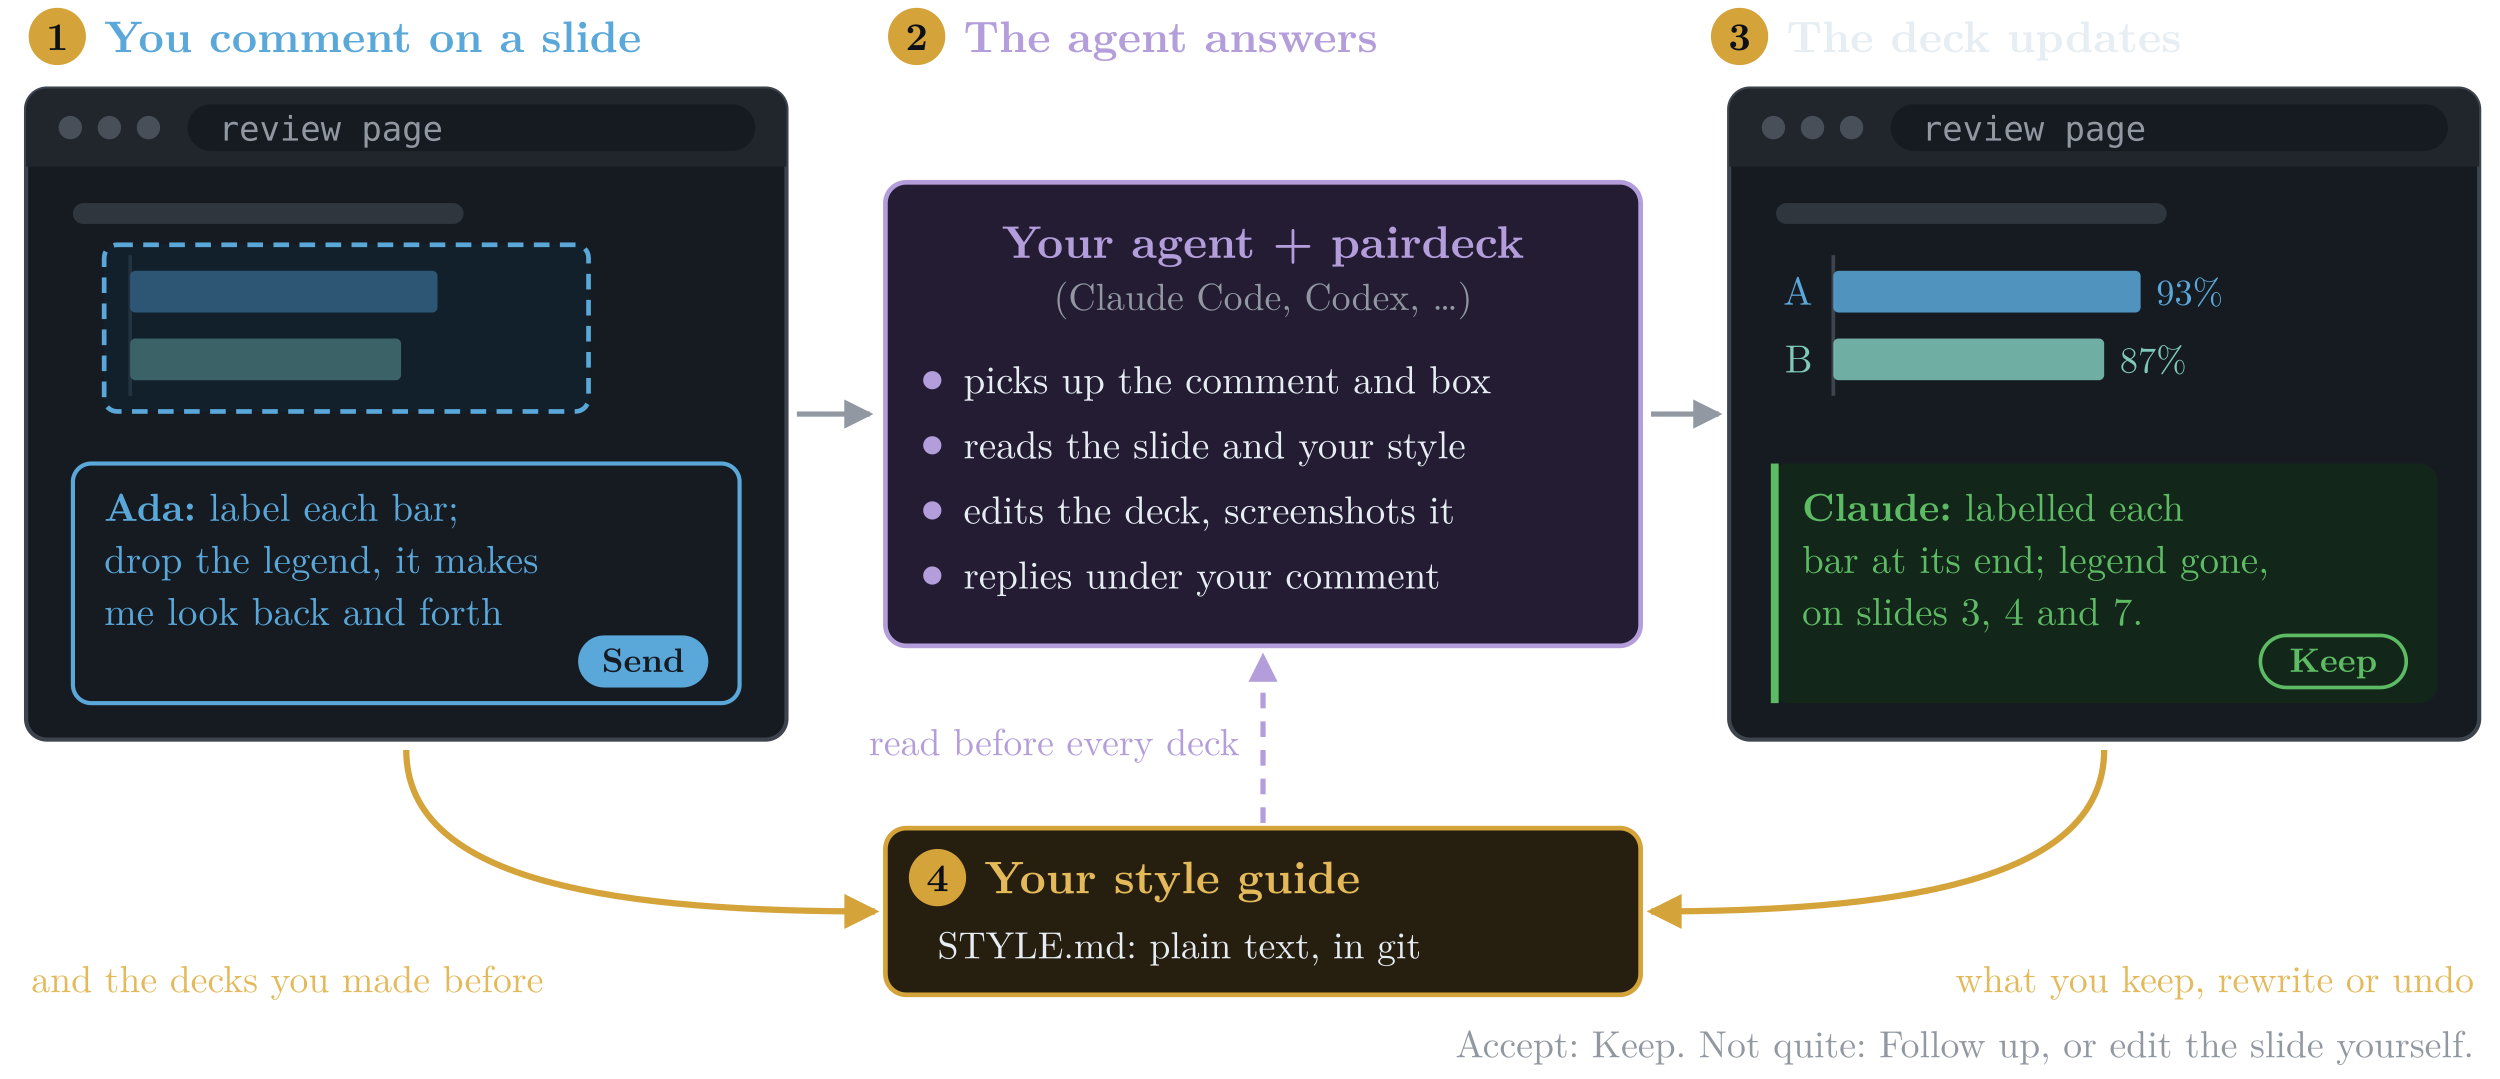
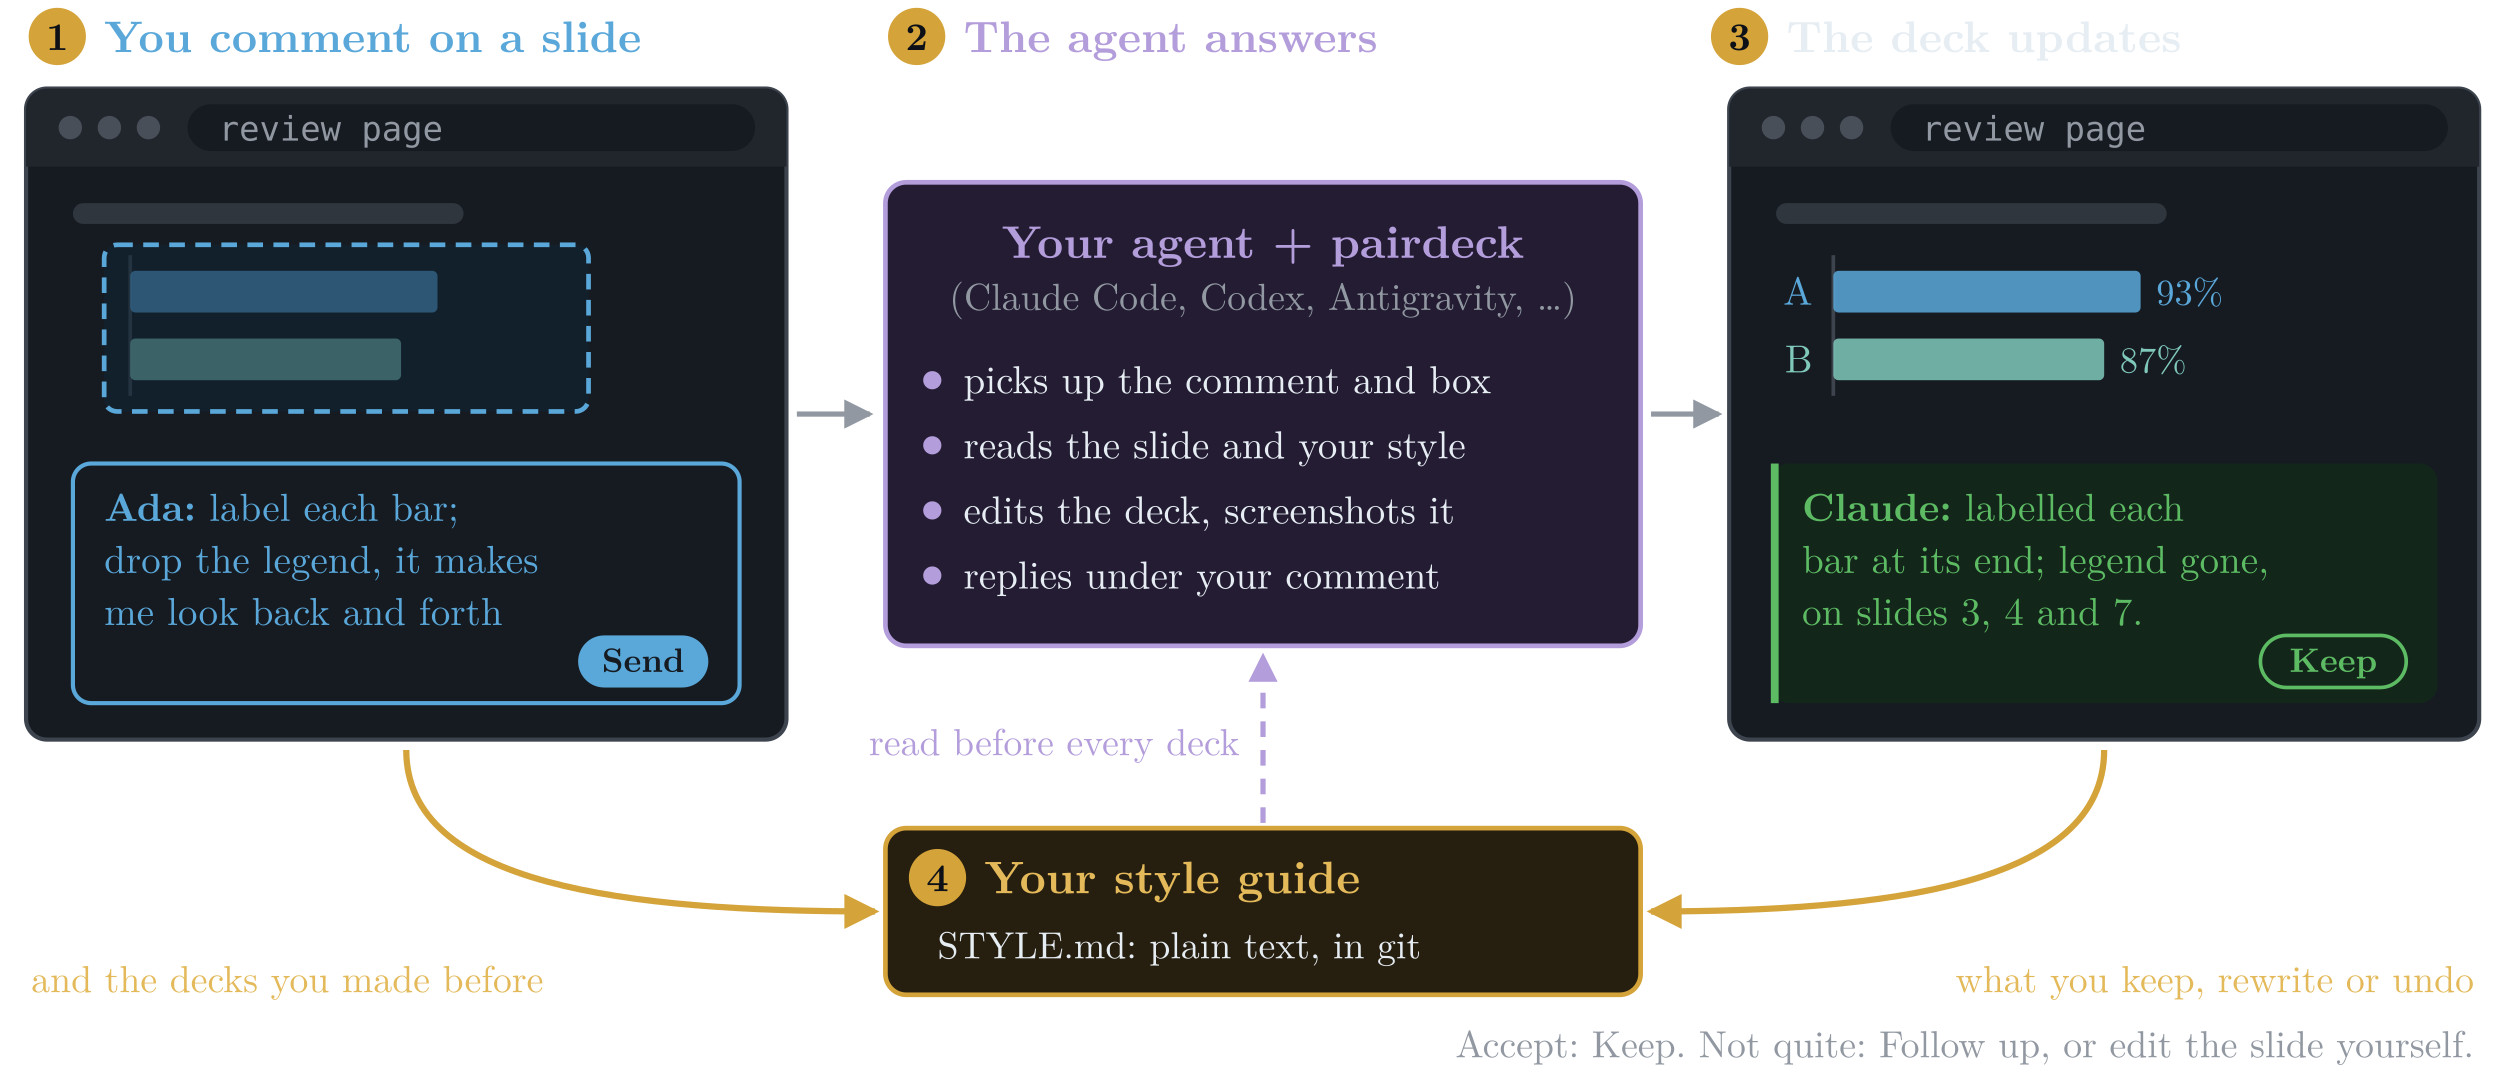
<svg xmlns="http://www.w3.org/2000/svg" viewBox="0 0 960 414" width="960" height="414" role="img" aria-label="The PairDeck loop: you drag a box on a slide and comment, the agent edits the deck and replies under your comment, and what you keep, rewrite or undo teaches your style guide">
  <style>text{font-family:'CMU Serif','Latin Modern Roman',Georgia,'Times New Roman',serif;fill:#E6EDF3} .m{font-family:Menlo,'SF Mono',Consolas,'DejaVu Sans Mono',monospace} .b{font-weight:700} .i{font-style:italic}</style>
  <defs>
    <marker id="a" viewBox="0 0 10 10" refX="8" refY="5" markerWidth="7" markerHeight="7" orient="auto-start-reverse">
      <path d="M1,1 L9,5 L1,9 Z" fill="#9198A1" />
    </marker>
    <marker id="ag" viewBox="0 0 10 10" refX="8" refY="5" markerWidth="7" markerHeight="7" orient="auto-start-reverse">
      <path d="M1,1 L9,5 L1,9 Z" fill="#D4A33A" />
    </marker>
    <marker id="ap" viewBox="0 0 10 10" refX="8" refY="5" markerWidth="7" markerHeight="7" orient="auto-start-reverse">
      <path d="M1,1 L9,5 L1,9 Z" fill="#B39DDB" />
    </marker>
    <marker id="ay" viewBox="0 0 10 10" refX="8" refY="5" markerWidth="7" markerHeight="7" orient="auto-start-reverse">
      <path d="M1,1 L9,5 L1,9 Z" fill="#5AA8DA" />
    </marker>
    <marker id="an" viewBox="0 0 10 10" refX="8" refY="5" markerWidth="7" markerHeight="7" orient="auto-start-reverse">
      <path d="M1,1 L9,5 L1,9 Z" fill="#5DBB63" />
    </marker>
  </defs>
  <circle cx="22" cy="14" r="11" fill="#D4A33A" />
  <text x="22" y="19.2" font-size="15" class="b" text-anchor="middle" fill="#0D1117" style="fill:#0D1117">1</text>
  <text x="40" y="20" font-size="17" class="b" style="fill:#5AA8DA">You comment on a slide</text>
  <circle cx="352" cy="14" r="11" fill="#D4A33A" />
  <text x="352" y="19.2" font-size="15" class="b" text-anchor="middle" fill="#0D1117" style="fill:#0D1117">2</text>
  <text x="370" y="20" font-size="17" class="b" style="fill:#B39DDB">The agent answers</text>
  <circle cx="668" cy="14" r="11" fill="#D4A33A" />
  <text x="668" y="19.2" font-size="15" class="b" text-anchor="middle" fill="#0D1117" style="fill:#0D1117">3</text>
  <text x="686" y="20" font-size="17" class="b">The deck updates</text>
  <rect x="10" y="34" width="292" height="250" rx="8" fill="#161B22" stroke="#3D444D" stroke-width="1.6" />
  <path d="M10,42 a8,8 0 0 1 8,-8 h276 a8,8 0 0 1 8,8 v22 h-292 Z" fill="#21262D" />
  <circle cx="27" cy="49" r="4.5" fill="#484F58" />
  <circle cx="42" cy="49" r="4.5" fill="#484F58" />
  <circle cx="57" cy="49" r="4.5" fill="#484F58" />
  <rect x="72" y="40" width="218" height="18" rx="9" fill="#161B22" />
  <text x="84" y="54" font-size="13" class="m" style="fill:#9198A1">review page</text>
  <rect x="28" y="78" width="150" height="8" rx="4" fill="#30363D" />
  <path d="M50,98 V152" stroke="#3D444D" stroke-width="1.4" />
  <rect x="50" y="104" width="118" height="16" rx="2" fill="#5AA8DA" opacity=".85" />
  <rect x="50" y="130" width="104" height="16" rx="2" fill="#7FC8BA" opacity=".85" />
  <rect x="40" y="94" width="186" height="64" rx="5" fill="#0F2536" fill-opacity=".55" stroke="#5AA8DA" stroke-width="1.8" stroke-dasharray="6 4" />
  <rect x="28" y="178" width="256" height="92" rx="7" fill="#161B22" stroke="#5AA8DA" stroke-width="1.6" />
  <text x="40" y="200" font-size="15" style="fill:#5AA8DA">
    <tspan class="b">Ada:</tspan> label each bar;</text>
  <text x="40" y="220" font-size="15" style="fill:#5AA8DA">drop the legend, it makes</text>
  <text x="40" y="240" font-size="15" style="fill:#5AA8DA">me look back and forth</text>
  <rect x="222" y="244" width="50" height="20" rx="10" fill="#5AA8DA" />
  <text x="247" y="258" font-size="13" class="b" text-anchor="middle" style="fill:#161B22">Send</text>
  <path d="M306,159 L334,159" stroke="#9198A1" stroke-width="2" fill="none" marker-end="url(#a)" />
  <rect x="340" y="70" width="290" height="178" rx="8" fill="#231C33" stroke="#B39DDB" stroke-width="1.8" />
  <text x="485" y="99" font-size="17.5" class="b" text-anchor="middle" style="fill:#B39DDB">Your agent + pairdeck</text>
-   <text x="485" y="119" font-size="14.5" text-anchor="middle" style="fill:#9198A1">(Claude Code, Codex, …)</text>
+   <text x="485" y="119" font-size="14.5" text-anchor="middle" style="fill:#9198A1">(Claude Code, Codex, Antigravity, …)</text>
  <circle cx="358" cy="146" r="3.5" fill="#B39DDB" />
  <text x="370" y="151" font-size="15">picks up the comment and box</text>
  <circle cx="358" cy="171" r="3.5" fill="#B39DDB" />
  <text x="370" y="176" font-size="15">reads the slide and your style</text>
  <circle cx="358" cy="196" r="3.5" fill="#B39DDB" />
  <text x="370" y="201" font-size="15">edits the deck, screenshots it</text>
  <circle cx="358" cy="221" r="3.5" fill="#B39DDB" />
  <text x="370" y="226" font-size="15">replies under your comment</text>
  <path d="M634,159 L660,159" stroke="#9198A1" stroke-width="2" fill="none" marker-end="url(#a)" />
  <rect x="664" y="34" width="288" height="250" rx="8" fill="#161B22" stroke="#3D444D" stroke-width="1.6" />
  <path d="M664,42 a8,8 0 0 1 8,-8 h272 a8,8 0 0 1 8,8 v22 h-288 Z" fill="#21262D" />
  <circle cx="681" cy="49" r="4.5" fill="#484F58" />
  <circle cx="696" cy="49" r="4.5" fill="#484F58" />
  <circle cx="711" cy="49" r="4.5" fill="#484F58" />
  <rect x="726" y="40" width="214" height="18" rx="9" fill="#161B22" />
  <text x="738" y="54" font-size="13" class="m" style="fill:#9198A1">review page</text>
  <rect x="682" y="78" width="150" height="8" rx="4" fill="#30363D" />
  <text x="696" y="117" font-size="15" text-anchor="end" style="fill:#5AA8DA">A</text>
  <text x="696" y="143" font-size="15" text-anchor="end" style="fill:#7FC8BA">B</text>
  <path d="M704,98 V152" stroke="#3D444D" stroke-width="1.4" />
  <rect x="704" y="104" width="118" height="16" rx="2" fill="#5AA8DA" opacity=".85" />
  <rect x="704" y="130" width="104" height="16" rx="2" fill="#7FC8BA" opacity=".85" />
  <text x="828" y="117" font-size="14" style="fill:#5AA8DA">93%</text>
  <text x="814" y="143" font-size="14" style="fill:#7FC8BA">87%</text>
  <rect x="680" y="178" width="256" height="92" rx="7" fill="#12261A" />
  <rect x="680" y="178" width="3" height="92" fill="#5DBB63" />
  <text x="692" y="200" font-size="15" style="fill:#5DBB63">
    <tspan class="b">Claude:</tspan> labelled each</text>
  <text x="692" y="220" font-size="15" style="fill:#5DBB63">bar at its end; legend gone,</text>
  <text x="692" y="240" font-size="15" style="fill:#5DBB63">on slides 3, 4 and 7.</text>
  <rect x="868" y="244" width="56" height="20" rx="10" fill="none" stroke="#5DBB63" stroke-width="1.4" />
  <text x="896" y="258" font-size="13" class="b" text-anchor="middle" style="fill:#5DBB63">Keep</text>
  <rect x="340" y="318" width="290" height="64" rx="8" fill="#261E0F" stroke="#D4A33A" stroke-width="1.8" />
  <circle cx="360" cy="337" r="11" fill="#D4A33A" />
  <text x="360" y="342.2" font-size="15" class="b" text-anchor="middle" fill="#0D1117" style="fill:#0D1117">4</text>
  <text x="378" y="343" font-size="17.5" class="b" style="fill:#E3B95A">Your style guide</text>
  <text x="360" y="368" font-size="14.5">STYLE.md: plain text, in git</text>
  <path d="M808,288 C808,340 724,350 634,350" stroke="#D4A33A" stroke-width="2.4" fill="none" marker-end="url(#ag)" />
  <path d="M156,288 C156,340 240,350 336,350" stroke="#D4A33A" stroke-width="2.4" fill="none" marker-end="url(#ag)" />
  <path d="M485,316 L485,252" stroke="#B39DDB" stroke-width="2" stroke-dasharray="6 5" fill="none" marker-end="url(#ap)" />
  <text x="476" y="290" font-size="14.5" text-anchor="end" style="fill:#B39DDB">read before every deck</text>
  <text x="950" y="381" font-size="14.5" text-anchor="end" style="fill:#E3B95A">what you keep, rewrite or undo</text>
  <text x="12" y="381" font-size="14.5" style="fill:#E3B95A">and the decks you made before</text>
  <text x="950" y="406" font-size="14.5" text-anchor="end" style="fill:#9198A1">Accept: Keep. Not quite: Follow up, or edit the slide yourself.</text>
</svg>
